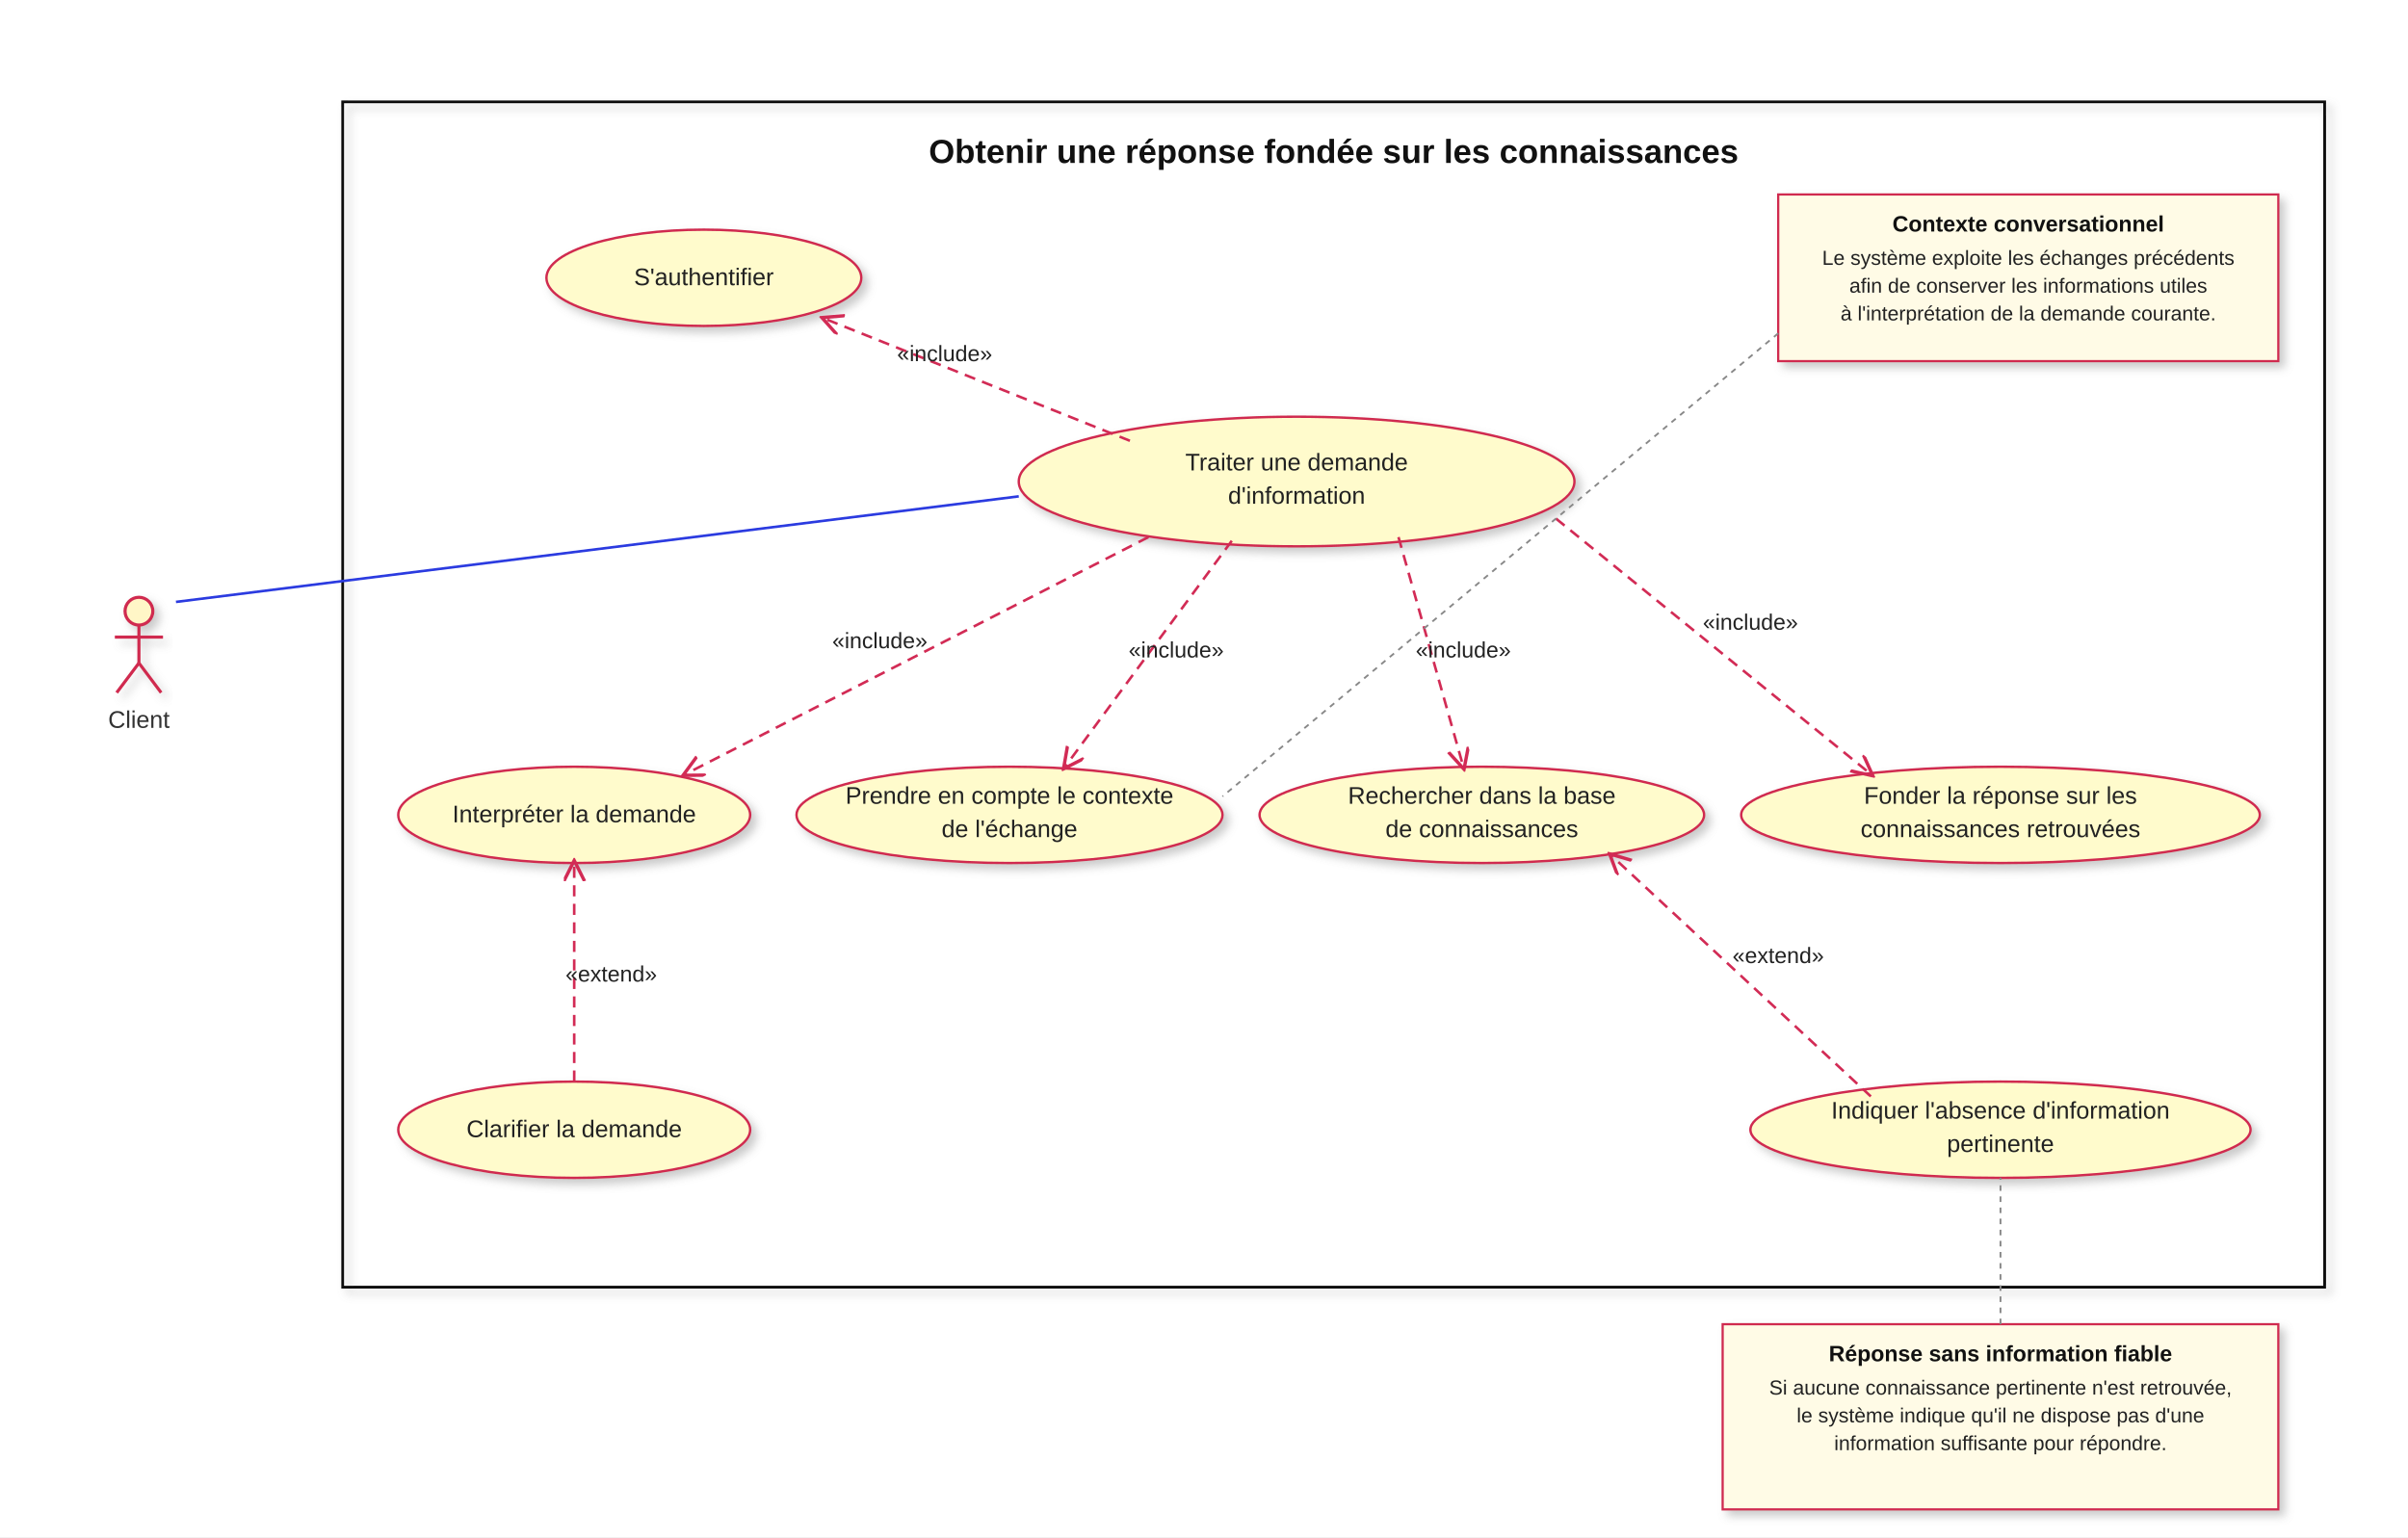
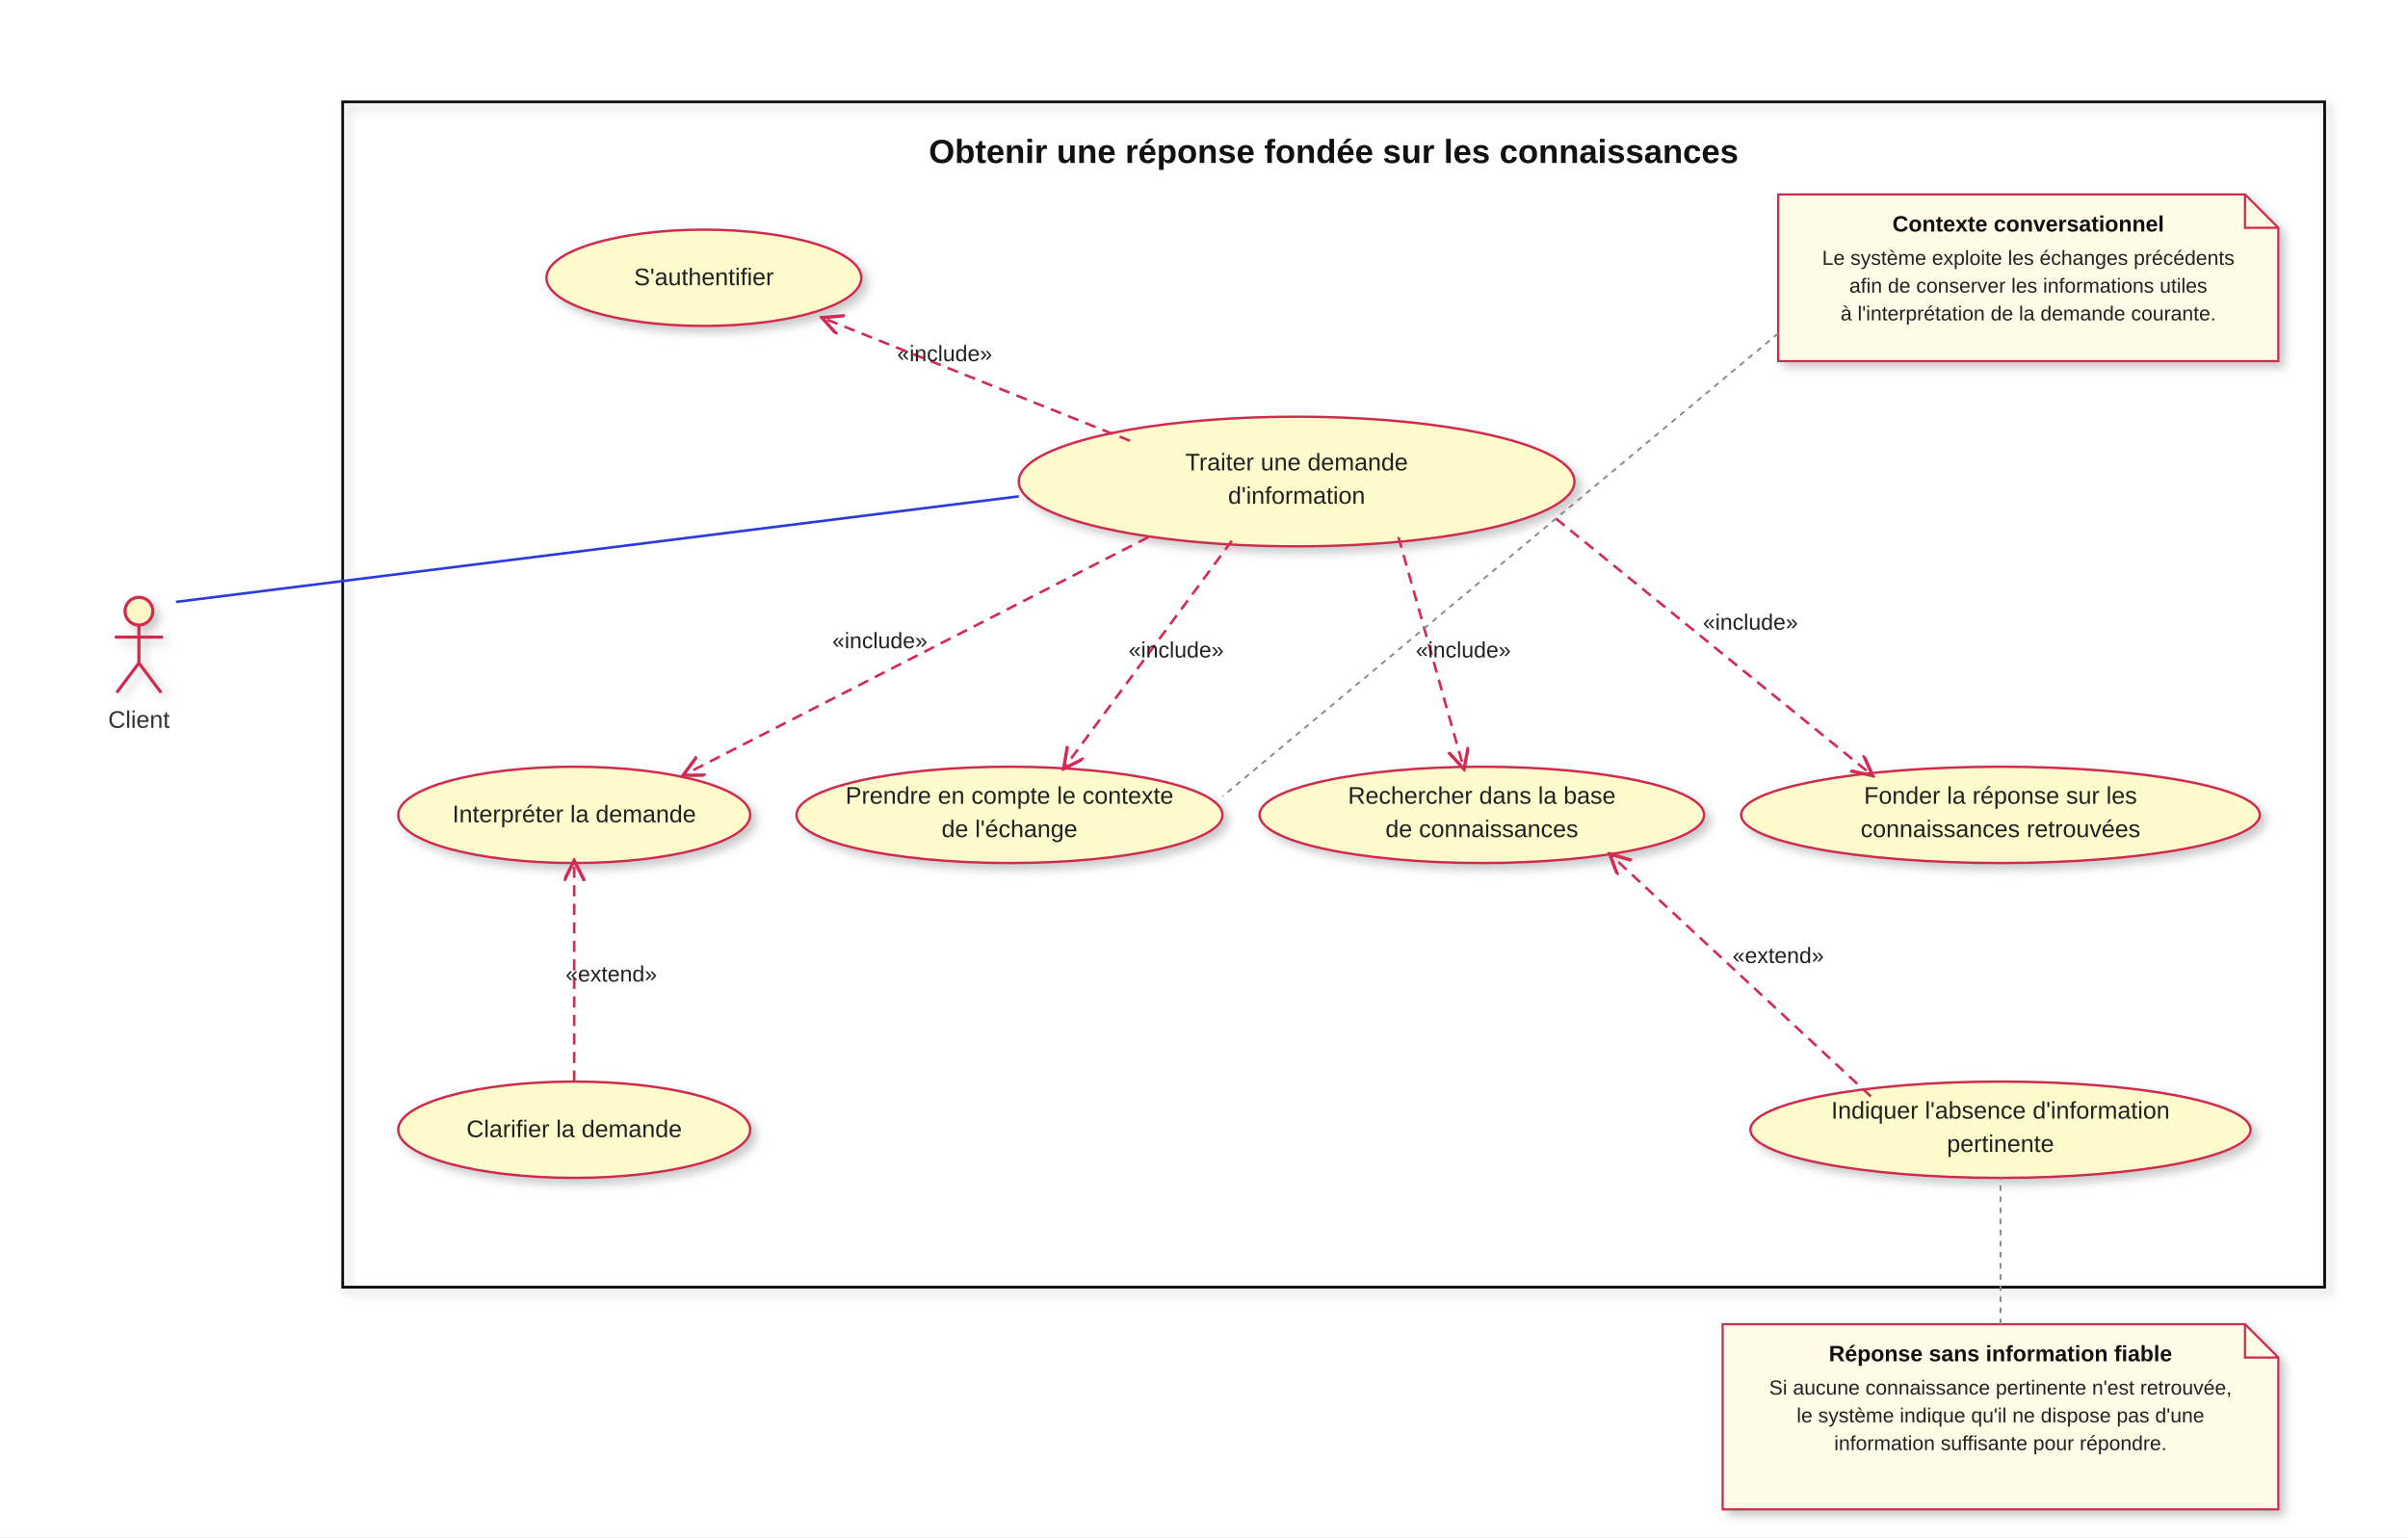
<svg xmlns="http://www.w3.org/2000/svg" width="1300" height="830" viewBox="0 0 1300 830">
  <rect width="1300" height="830" fill="#FFFFFF" />
  <defs>
    <style>
text{font-family:Arial,Helvetica,sans-serif;}
.title{font-size:18px;font-weight:bold;fill:#111111;text-anchor:middle;}
.ucname{font-size:13px;fill:#222222;text-anchor:middle;}
.actor{font-size:13px;fill:#333333;text-anchor:middle;}
.edge{font-size:12px;fill:#222222;text-anchor:middle;}
.stereo{font-size:11px;fill:#222222;text-anchor:middle;font-style:italic;}
.notetitle{font-size:12px;font-weight:bold;fill:#111111;text-anchor:middle;}
.notetext{font-size:11px;fill:#222222;text-anchor:middle;}
.bound{fill:none;stroke:#111111;stroke-width:1.5;}
.uc{fill:#FFFBCC;stroke:#D02A50;stroke-width:1.3;}
.act{fill:none;stroke:#D02A50;stroke-width:1.7;}
.sys{fill:#FFFFFF;stroke:#D02A50;stroke-width:1.3;}
.note{fill:#FFFBE6;stroke:#D02A50;stroke-width:1.2;}
+ .notefold{fill:none;stroke:#D02A50;stroke-width:1.2;}
.lB{fill:none;stroke:#2B3BE0;stroke-width:1.4;}
.lK{fill:none;stroke:#2B2B2B;stroke-width:1.2;}
.lCd{fill:none;stroke:#D22B55;stroke-width:1.4;stroke-dasharray:6,4;}
.lN{fill:none;stroke:#888888;stroke-width:1;stroke-dasharray:3,3;}
</style>
    <filter id="ds" x="-20%" y="-20%" width="140%" height="140%">
      <feDropShadow dx="3" dy="3" stdDeviation="2.5" flood-color="#8A8A8A" flood-opacity="0.45" />
    </filter>
    <marker id="aB" markerWidth="9" markerHeight="9" refX="7" refY="4" orient="auto">
      <path d="M0 0 L8 4 L0 8" fill="none" stroke="#2B3BE0" stroke-width="1.3" />
    </marker>
    <marker id="aK" markerWidth="9" markerHeight="9" refX="7" refY="4" orient="auto">
      <path d="M0 0 L8 4 L0 8" fill="none" stroke="#2B2B2B" stroke-width="1.2" />
    </marker>
    <marker id="aC" markerWidth="9" markerHeight="9" refX="7" refY="4" orient="auto">
      <path d="M0 0 L8 4 L0 8" fill="none" stroke="#D22B55" stroke-width="1.3" />
    </marker>
  </defs>
  <rect x="185" y="55" width="1070" height="640" class="bound" filter="url(#ds)" />
  <text x="720" y="88" class="title">Obtenir une réponse fondée sur les connaissances</text>
  <g class="act" filter="url(#ds)">
    <circle cx="75" cy="330" r="7.5" fill="#FFF6C7" />
    <path d="M75 337 L75 358" />
    <path d="M62 344 L88 344" />
    <path d="M75 358 L63 374" />
    <path d="M75 358 L87 374" />
  </g>
  <text x="75" y="393" class="actor">Client</text>
  <ellipse cx="380" cy="150" rx="85" ry="26" class="uc" filter="url(#ds)" />
  <text x="380" y="154" class="ucname">S'authentifier</text>
  <ellipse cx="700" cy="260" rx="150" ry="35" class="uc" filter="url(#ds)" />
  <text x="700" y="254" class="ucname">Traiter une demande</text>
  <text x="700" y="272" class="ucname">d'information</text>
  <ellipse cx="310" cy="440" rx="95" ry="26" class="uc" filter="url(#ds)" />
  <text x="310" y="444" class="ucname">Interpréter la demande</text>
  <ellipse cx="545" cy="440" rx="115" ry="26" class="uc" filter="url(#ds)" />
  <text x="545" y="434" class="ucname">Prendre en compte le contexte</text>
  <text x="545" y="452" class="ucname">de l'échange</text>
  <ellipse cx="800" cy="440" rx="120" ry="26" class="uc" filter="url(#ds)" />
  <text x="800" y="434" class="ucname">Rechercher dans la base</text>
  <text x="800" y="452" class="ucname">de connaissances</text>
  <ellipse cx="1080" cy="440" rx="140" ry="26" class="uc" filter="url(#ds)" />
  <text x="1080" y="434" class="ucname">Fonder la réponse sur les</text>
  <text x="1080" y="452" class="ucname">connaissances retrouvées</text>
  <ellipse cx="310" cy="610" rx="95" ry="26" class="uc" filter="url(#ds)" />
  <text x="310" y="614" class="ucname">Clarifier la demande</text>
  <ellipse cx="1080" cy="610" rx="135" ry="26" class="uc" filter="url(#ds)" />
  <text x="1080" y="604" class="ucname">Indiquer l'absence d'information</text>
  <text x="1080" y="622" class="ucname">pertinente</text>
-   <rect x="960" y="105" width="270" height="90" class="note" filter="url(#ds)" />
+   <path d="M960 105 L1212 105 L1230 123 L1230 195 L960 195 Z" class="note" filter="url(#ds)" />
+   <path d="M1212 105 L1212 123 L1230 123" class="notefold" />
  <text x="1095" y="125" class="notetitle">Contexte conversationnel</text>
  <text x="1095" y="143" class="notetext">Le système exploite les échanges précédents</text>
  <text x="1095" y="158" class="notetext">afin de conserver les informations utiles</text>
  <text x="1095" y="173" class="notetext">à l'interprétation de la demande courante.</text>
-   <rect x="930" y="715" width="300" height="100" class="note" filter="url(#ds)" />
+   <path d="M930 715 L1212 715 L1230 733 L1230 815 L930 815 Z" class="note" filter="url(#ds)" />
+   <path d="M1212 715 L1212 733 L1230 733" class="notefold" />
  <text x="1080" y="735" class="notetitle">Réponse sans information fiable</text>
  <text x="1080" y="753" class="notetext">Si aucune connaissance pertinente n'est retrouvée,</text>
  <text x="1080" y="768" class="notetext">le système indique qu'il ne dispose pas d'une</text>
  <text x="1080" y="783" class="notetext">information suffisante pour répondre.</text>
  <path d="M95 325 L550 268" class="lB" />
  <path d="M610 238 L445 172" class="lCd" marker-end="url(#aC)" />
  <text x="510" y="195" class="edge">«include»</text>
  <path d="M620 290 L370 418" class="lCd" marker-end="url(#aC)" />
  <text x="475" y="350" class="edge">«include»</text>
  <path d="M665 292 L575 414" class="lCd" marker-end="url(#aC)" />
  <text x="635" y="355" class="edge">«include»</text>
  <path d="M755 290 L790 414" class="lCd" marker-end="url(#aC)" />
  <text x="790" y="355" class="edge">«include»</text>
  <path d="M840 280 L1010 418" class="lCd" marker-end="url(#aC)" />
  <text x="945" y="340" class="edge">«include»</text>
  <path d="M310 584 L310 466" class="lCd" marker-end="url(#aC)" />
  <text x="330" y="530" class="edge">«extend»</text>
  <path d="M1010 592 L870 462" class="lCd" marker-end="url(#aC)" />
  <text x="960" y="520" class="edge">«extend»</text>
  <path d="M960 180 L660 430" class="lN" />
  <path d="M1080 715 L1080 636" class="lN" />
</svg>
